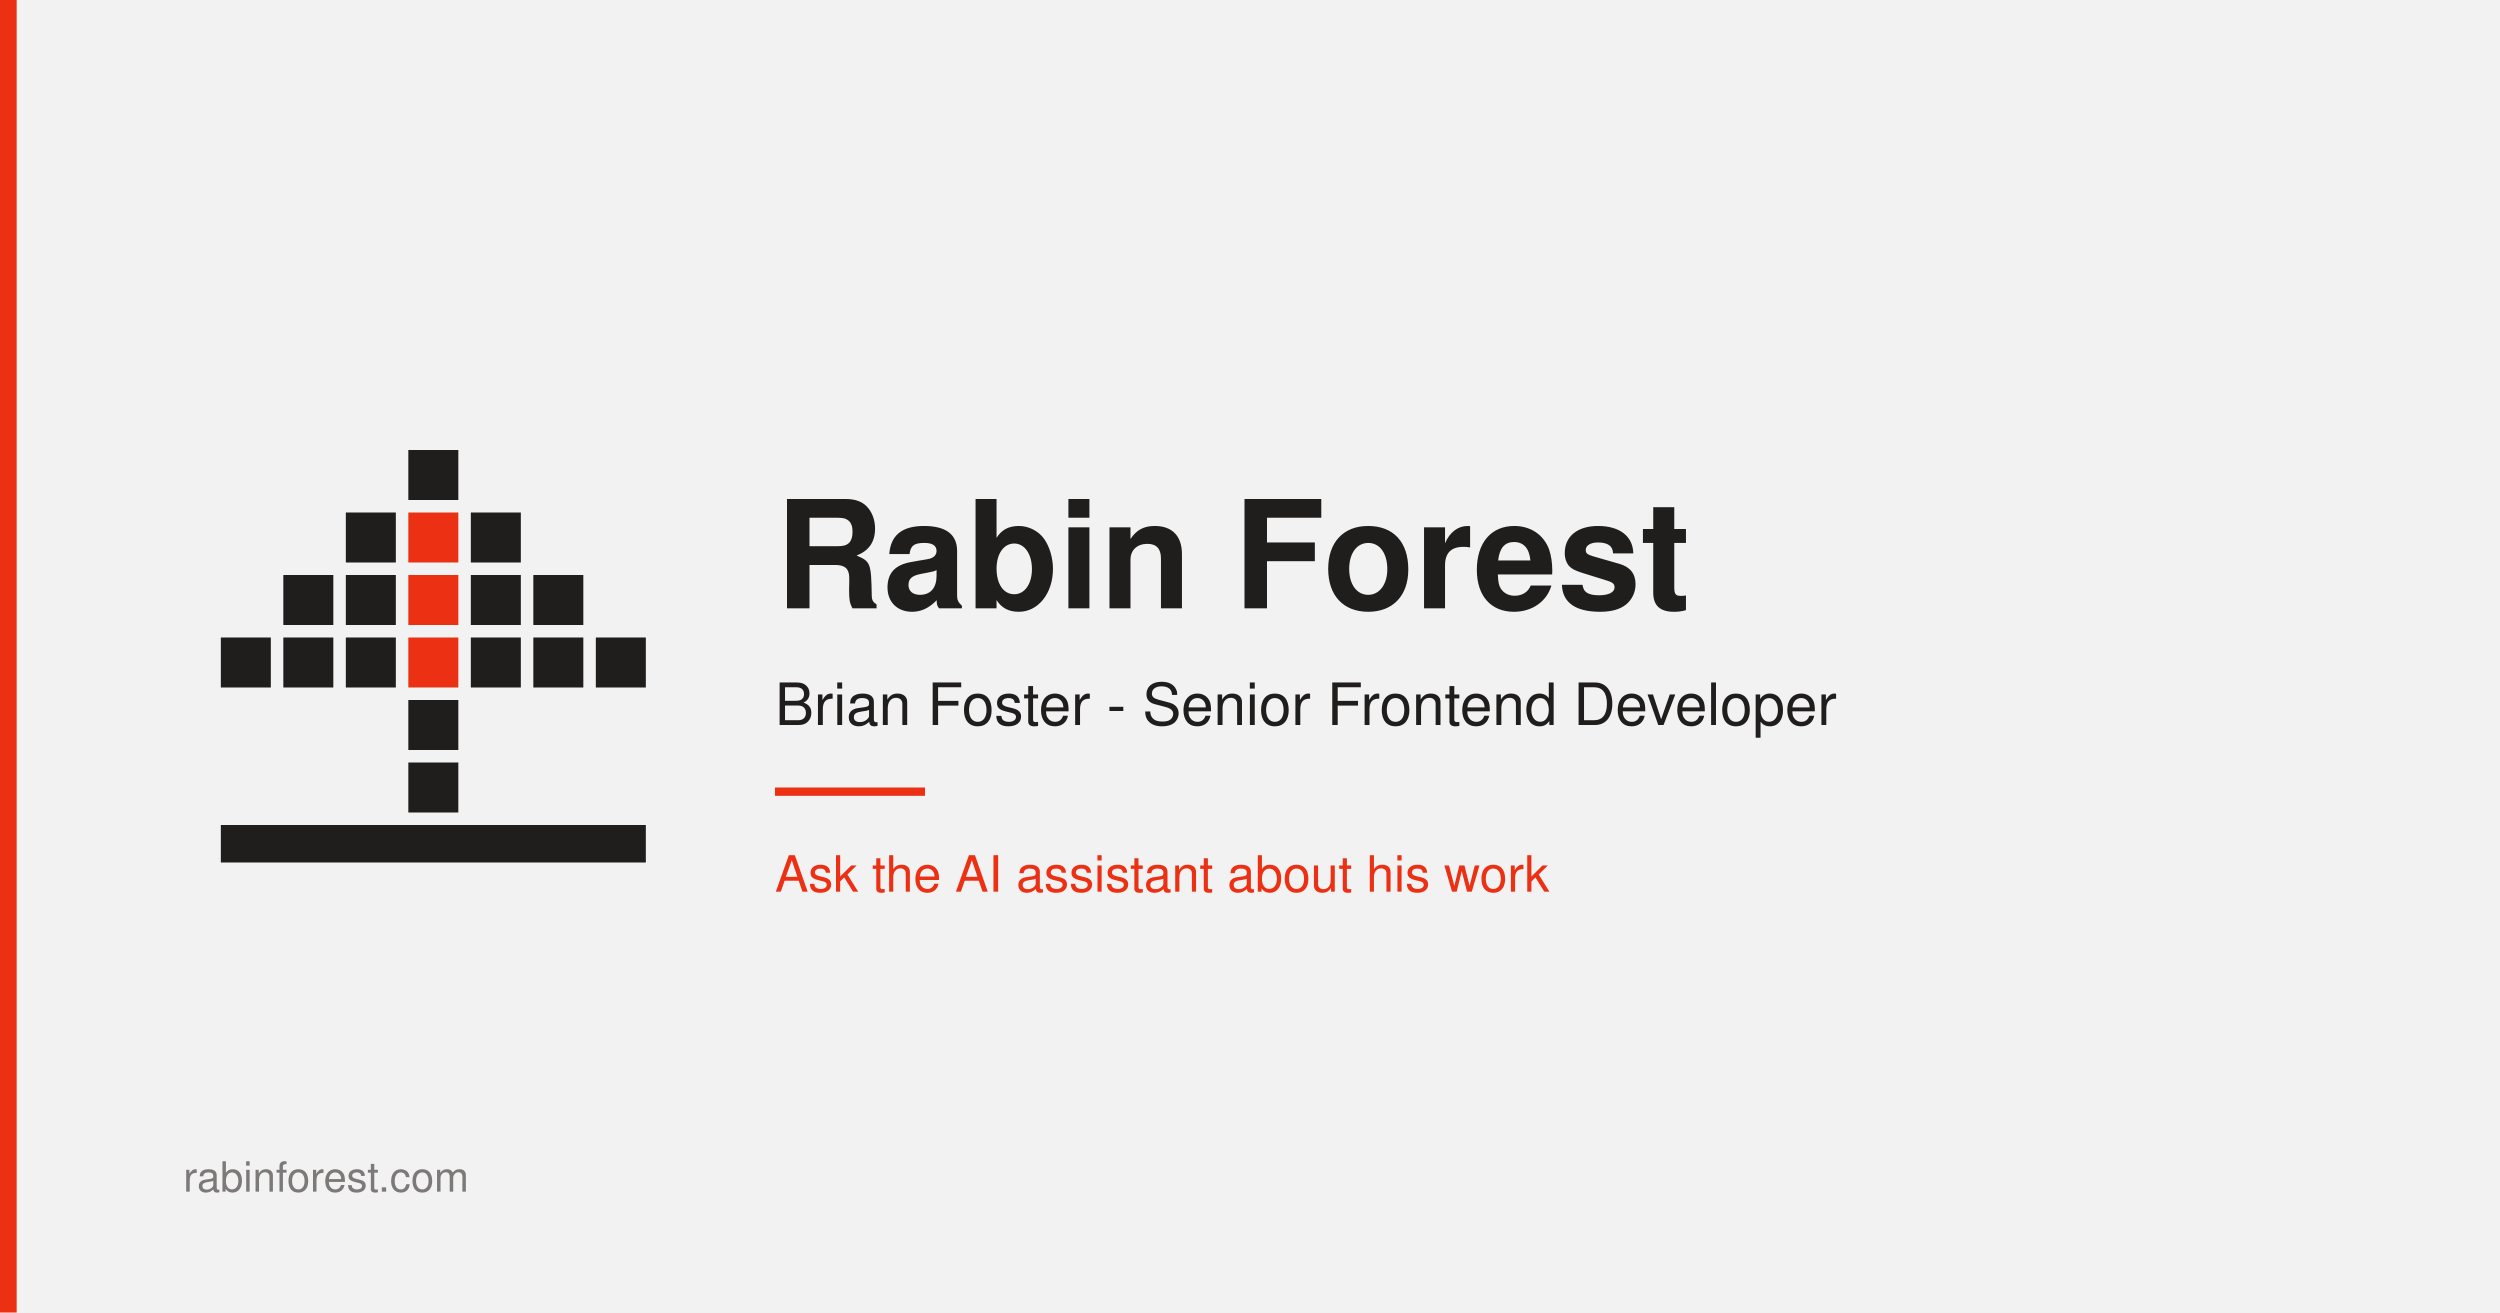
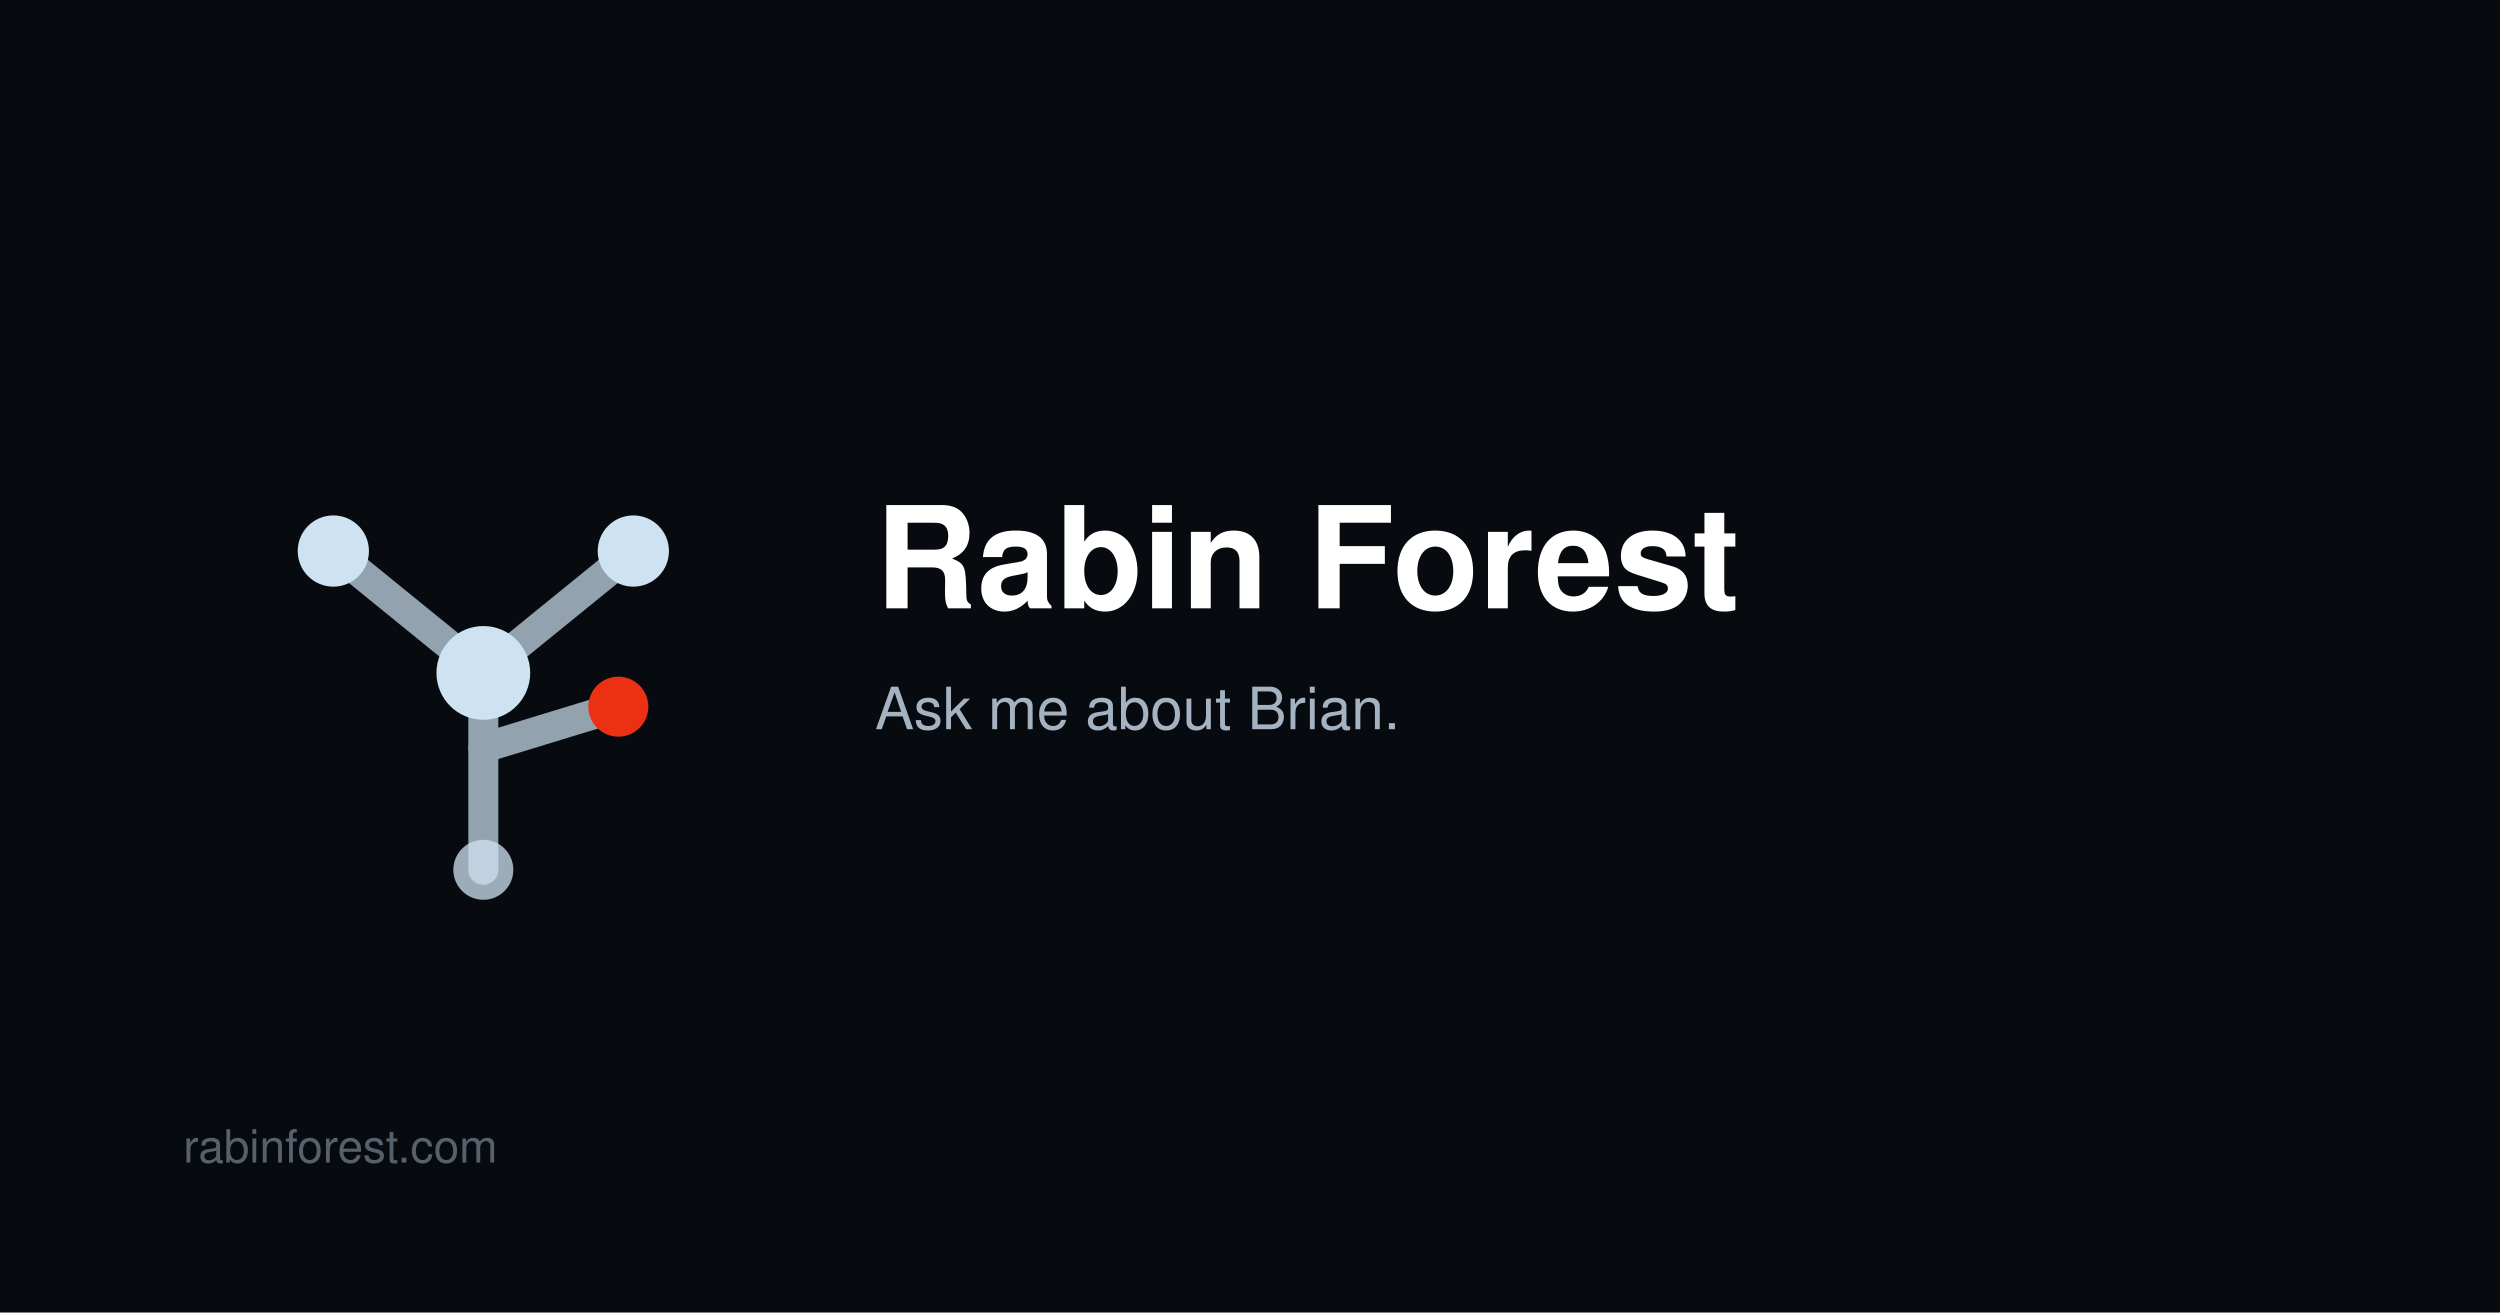
<svg xmlns="http://www.w3.org/2000/svg" width="1200" height="630" viewBox="0 0 1200 630">
-   <rect width="1200" height="630" fill="#f3f2f2" />
-   <rect x="0" y="0" width="8" height="630" fill="#ec3013" />
-   <g transform="translate(88, 198) scale(7.5)">
-     <g fill="#201e1d">
-       <rect x="14.4" y="2.4" width="3.2" height="3.2" />
-       <rect x="10.4" y="6.4" width="3.2" height="3.2" />
-       <rect x="18.4" y="6.4" width="3.2" height="3.2" />
-       <rect x="6.4" y="10.4" width="3.2" height="3.2" />
-       <rect x="10.4" y="10.4" width="3.2" height="3.2" />
-       <rect x="18.4" y="10.4" width="3.2" height="3.2" />
-       <rect x="22.4" y="10.4" width="3.2" height="3.2" />
-       <rect x="2.4" y="14.4" width="3.2" height="3.2" />
-       <rect x="6.4" y="14.4" width="3.2" height="3.2" />
-       <rect x="10.4" y="14.4" width="3.2" height="3.2" />
-       <rect x="18.4" y="14.4" width="3.2" height="3.2" />
-       <rect x="22.4" y="14.4" width="3.2" height="3.2" />
-       <rect x="26.4" y="14.4" width="3.2" height="3.2" />
-       <rect x="14.4" y="18.4" width="3.2" height="3.2" />
-       <rect x="14.4" y="22.4" width="3.2" height="3.2" />
-       <rect x="2.4" y="26.4" width="27.2" height="2.4" />
-     </g>
-     <rect x="14.4" y="6.4" width="3.2" height="3.2" fill="#ec3013" />
-     <rect x="14.4" y="10.4" width="3.2" height="3.2" fill="#ec3013" />
-     <rect x="14.4" y="14.4" width="3.2" height="3.2" fill="#ec3013" />
+   <rect width="1200" height="630" fill="#070b10" />
+   <g transform="translate(88, 188) scale(9)" fill="none" stroke="#cfe2f2" stroke-width="1.6" stroke-linecap="round" opacity="0.7">
+     <line x1="16" y1="25.5" x2="16" y2="15" />
+     <line x1="16" y1="15" x2="8" y2="8.5" />
+     <line x1="16" y1="15" x2="24" y2="8.5" />
+     <line x1="16" y1="19" x2="23.2" y2="16.8" />
  </g>
-   <text x="372" y="292" font-family="Archivo, Helvetica Neue, Helvetica, Arial, sans-serif" font-size="72" font-weight="800" fill="#201e1d">Rabin Forest</text>
-   <text x="372" y="348" font-family="Archivo, Helvetica Neue, Helvetica, Arial, sans-serif" font-size="28" font-weight="500" fill="#201e1d">Brian Foster - Senior Frontend Developer</text>
-   <rect x="372" y="378" width="72" height="4" fill="#ec3013" />
-   <text x="372" y="428" font-family="Archivo, Helvetica Neue, Helvetica, Arial, sans-serif" font-size="24" font-weight="500" fill="#ec3013">Ask the AI assistant about his work</text>
-   <text x="88" y="572" font-family="Archivo, Helvetica Neue, Helvetica, Arial, sans-serif" font-size="20" font-weight="500" fill="#7d7979">rabinforest.com</text>
+   <g transform="translate(88, 188) scale(9)">
+     <circle cx="16" cy="15" r="2.5" fill="#cfe2f2" />
+     <circle cx="8" cy="8.5" r="1.9" fill="#cfe2f2" />
+     <circle cx="24" cy="8.5" r="1.9" fill="#cfe2f2" />
+     <circle cx="23.2" cy="16.8" r="1.6" fill="#ec3013" />
+     <circle cx="16" cy="25.5" r="1.6" fill="#cfe2f2" opacity="0.75" />
+   </g>
+   <text x="420" y="292" font-family="Helvetica Neue, Helvetica, Arial, sans-serif" font-size="68" font-weight="600" fill="#ffffff">Rabin Forest</text>
+   <text x="420" y="350" font-family="Helvetica Neue, Helvetica, Arial, sans-serif" font-size="28" font-weight="400" fill="#cfe2f2" opacity="0.78">Ask me about Brian.</text>
+   <text x="88" y="558" font-family="Helvetica Neue, Helvetica, Arial, sans-serif" font-size="22" font-weight="500" fill="#cfe2f2" opacity="0.4">rabinforest.com</text>
</svg>
